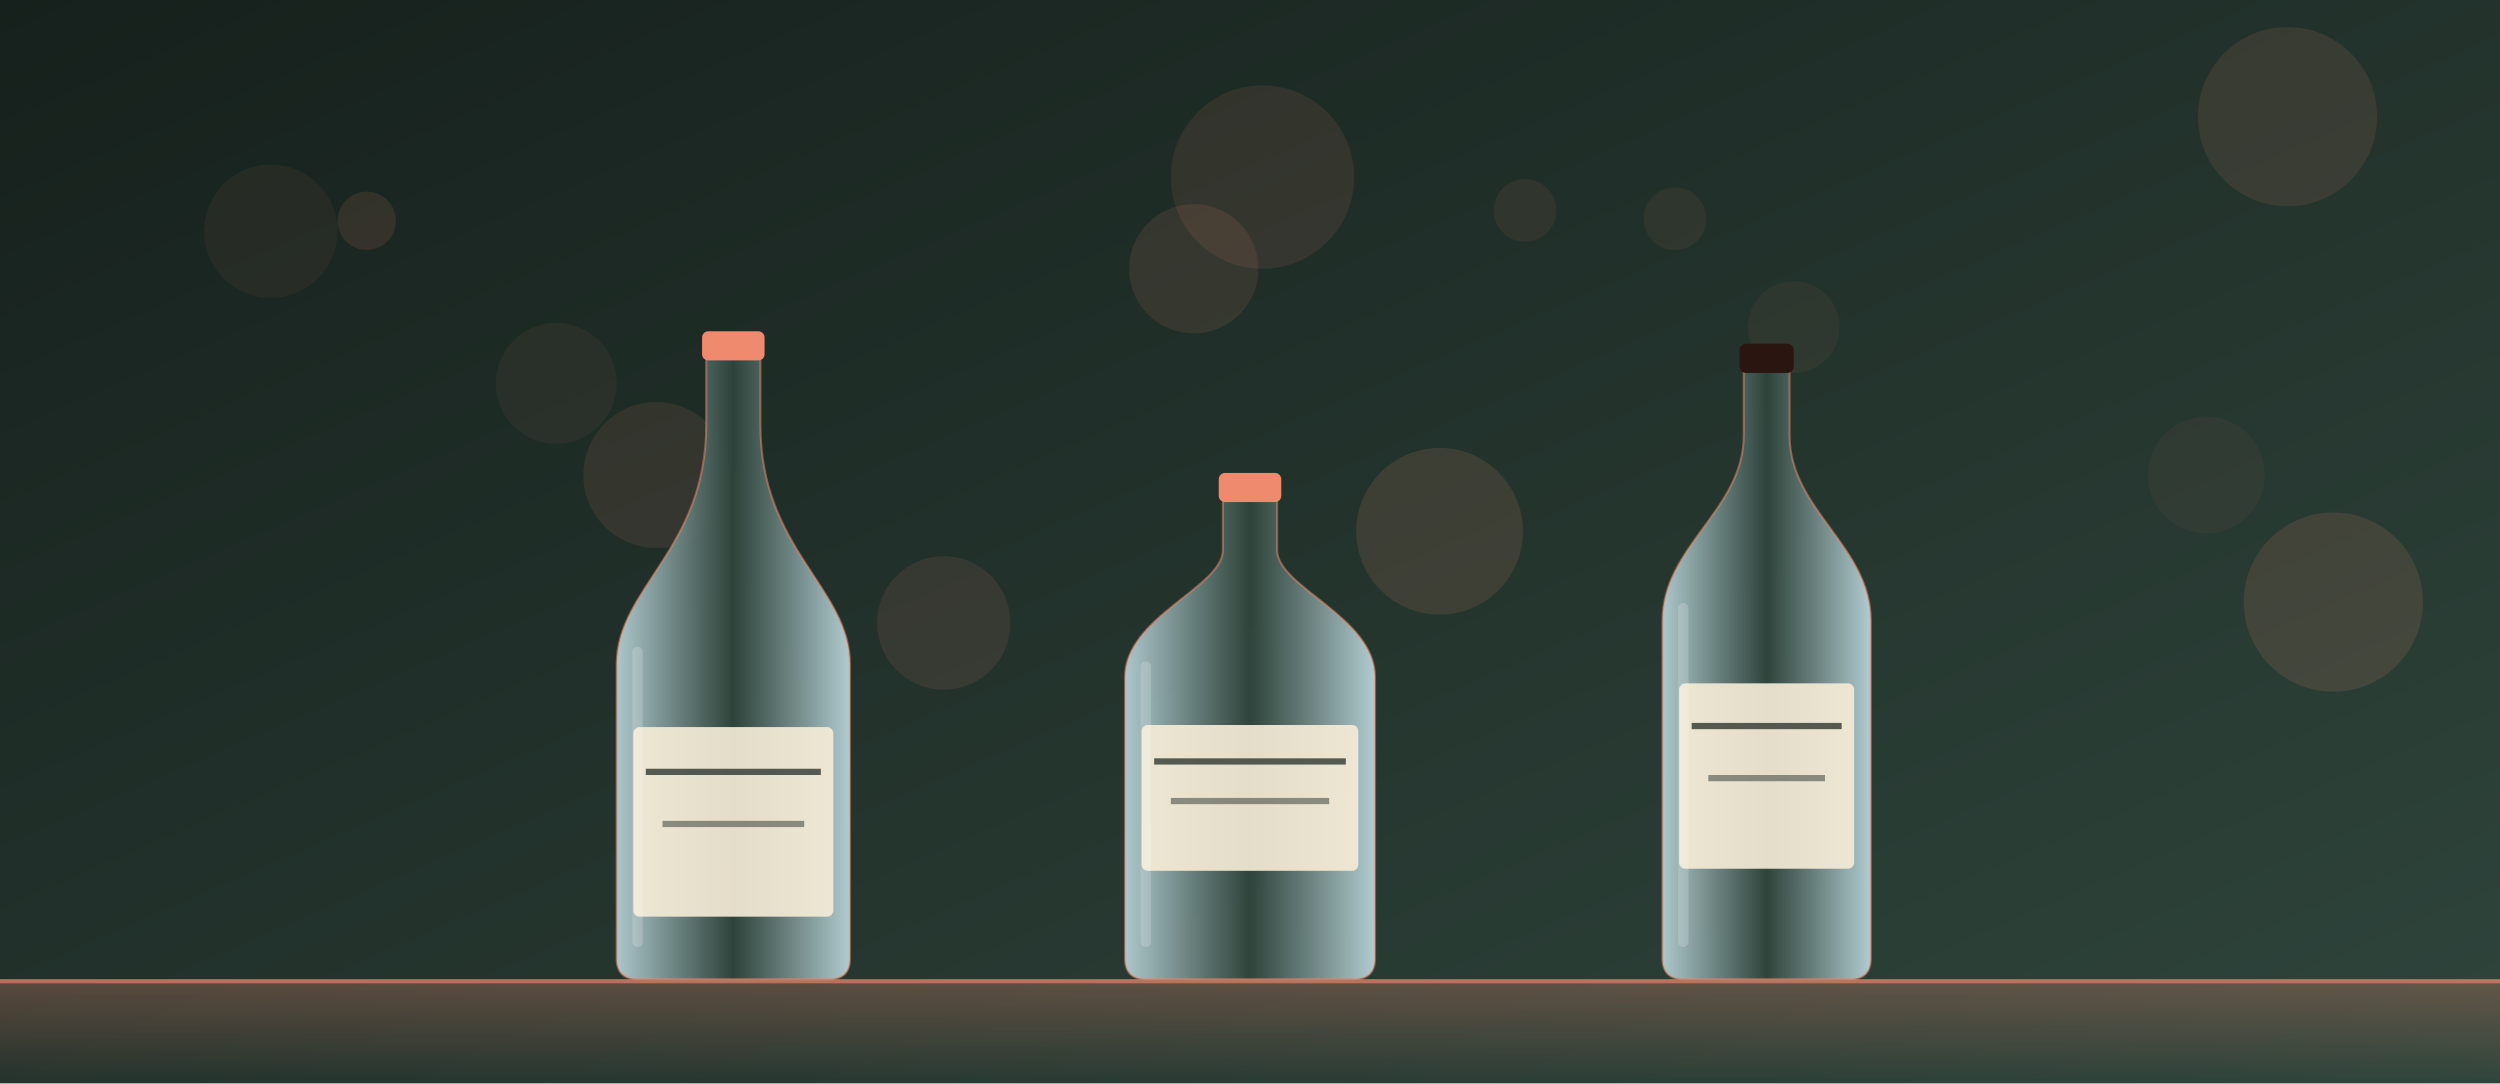
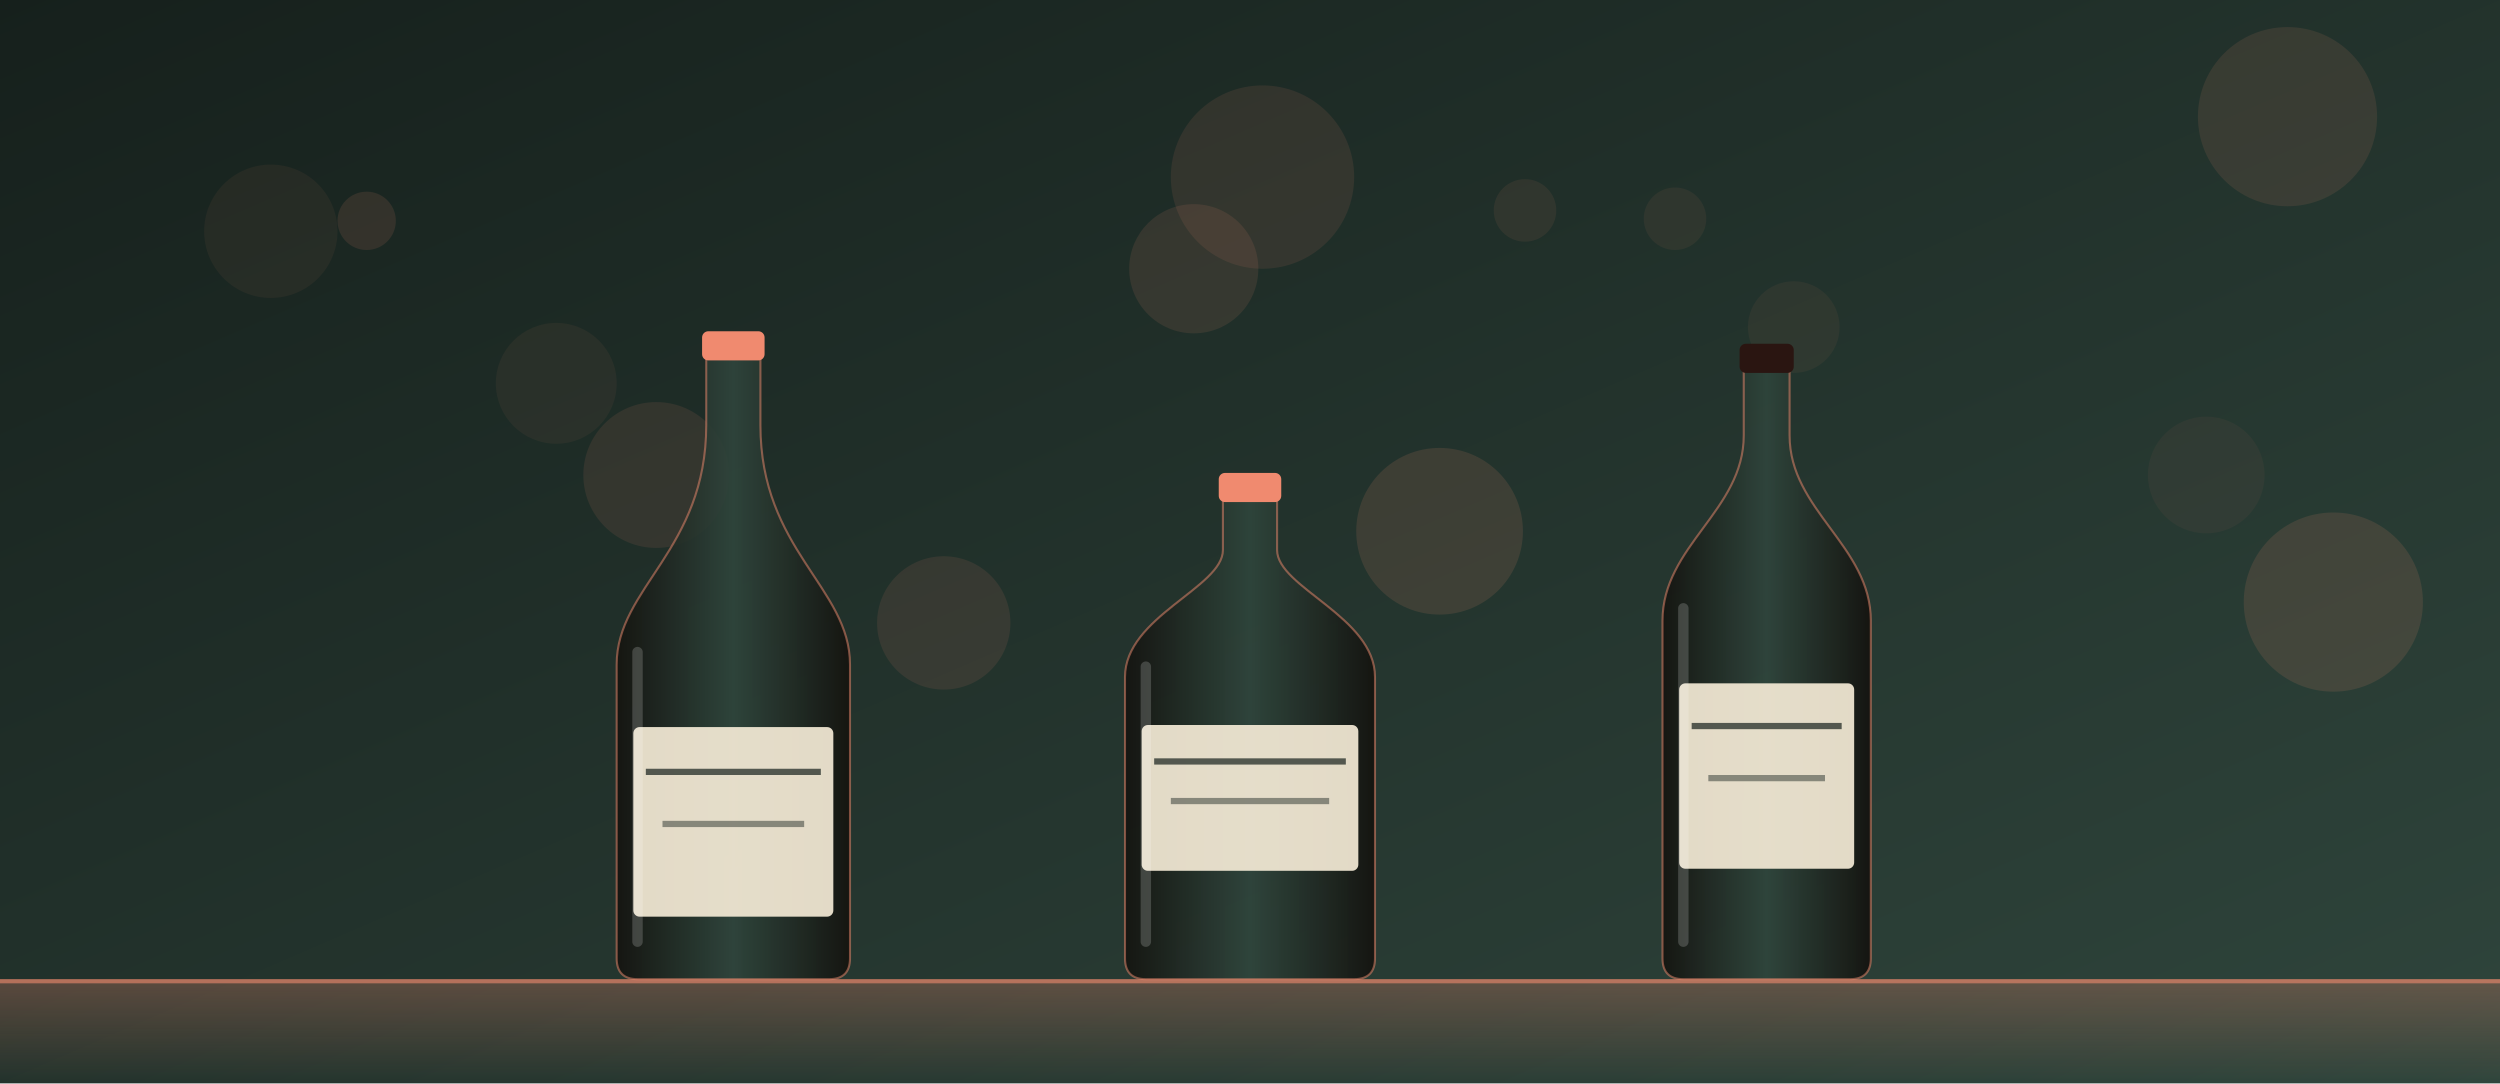
<svg xmlns="http://www.w3.org/2000/svg" viewBox="0 0 1200 520" role="img" aria-label="Иллюстрация: Skup-ka">
  <defs>
    <linearGradient id="bg" x1="0" y1="0" x2="1" y2="1">
      <stop offset="0" stop-color="#16201c" />
      <stop offset="1" stop-color="#2f453c" />
    </linearGradient>
    <linearGradient id="glass" x1="0" y1="0" x2="1" y2="0">
-       <stop offset="0" stop-color="#b9d3d8" stop-opacity=".92" />
+       <stop offset="0" stop-color="#14130f" stop-opacity=".92" />
      <stop offset=".5" stop-color="#2f453c" stop-opacity=".9" />
-       <stop offset="1" stop-color="#b9d3d8" stop-opacity=".95" />
+       <stop offset="1" stop-color="#14130f" stop-opacity=".95" />
    </linearGradient>
    <linearGradient id="floor" x1="0" y1="0" x2="0" y2="1">
      <stop offset="0" stop-color="#f08a6f" stop-opacity=".28" />
      <stop offset="1" stop-color="#f08a6f" stop-opacity="0" />
    </linearGradient>
  </defs>
  <rect width="1200" height="520" fill="url(#bg)" />
  <circle cx="267" cy="184" r="29" fill="#f08a6f" fill-opacity="0.06" />
  <circle cx="130" cy="111" r="32" fill="#f08a6f" fill-opacity="0.06" />
  <circle cx="1120" cy="289" r="43" fill="#f08a6f" fill-opacity="0.13" />
  <circle cx="453" cy="299" r="32" fill="#f08a6f" fill-opacity="0.10" />
  <circle cx="606" cy="85" r="44" fill="#f08a6f" fill-opacity="0.10" />
  <circle cx="176" cy="106" r="14" fill="#f08a6f" fill-opacity="0.12" />
  <circle cx="691" cy="255" r="40" fill="#f08a6f" fill-opacity="0.13" />
  <circle cx="861" cy="157" r="22" fill="#f08a6f" fill-opacity="0.06" />
  <circle cx="573" cy="129" r="31" fill="#f08a6f" fill-opacity="0.11" />
  <circle cx="315" cy="228" r="35" fill="#f08a6f" fill-opacity="0.10" />
  <circle cx="1098" cy="56" r="43" fill="#f08a6f" fill-opacity="0.11" />
  <circle cx="1059" cy="228" r="28" fill="#f08a6f" fill-opacity="0.05" />
  <circle cx="804" cy="105" r="15" fill="#f08a6f" fill-opacity="0.07" />
  <circle cx="732" cy="101" r="15" fill="#f08a6f" fill-opacity="0.08" />
  <rect x="0" y="470" width="1200" height="50" fill="url(#floor)" />
  <rect x="0" y="470" width="1200" height="2" fill="#f08a6f" fill-opacity=".6" />
  <path d="M339 167 L365 167 L365 204 C365 264 408 282 408 319 L408 460 Q408 470 398 470 L306 470 Q296 470 296 460 L296 319 C296 282 339 264 339 204 Z" fill="url(#glass)" stroke="#f08a6f" stroke-opacity=".5" />
  <rect x="337" y="159" width="30" height="14" rx="3" fill="#f08a6f" />
  <rect x="304" y="349" width="96" height="91" rx="3" fill="#f4ead6" fill-opacity=".92" />
  <rect x="310" y="369" width="84" height="3" fill="#16201c" fill-opacity=".7" />
  <rect x="318" y="394" width="68" height="3" fill="#16201c" fill-opacity=".45" />
  <path d="M306 313 L306 452" stroke="#fff" stroke-opacity=".18" stroke-width="5" stroke-linecap="round" />
  <path d="M587 235 L613 235 L613 264 C613 282 660 296 660 325 L660 460 Q660 470 650 470 L550 470 Q540 470 540 460 L540 325 C540 296 587 282 587 264 Z" fill="url(#glass)" stroke="#f08a6f" stroke-opacity=".5" />
  <rect x="585" y="227" width="30" height="14" rx="3" fill="#f08a6f" />
  <rect x="548" y="348" width="104" height="70" rx="3" fill="#f4ead6" fill-opacity=".92" />
  <rect x="554" y="364" width="92" height="3" fill="#16201c" fill-opacity=".7" />
  <rect x="562" y="383" width="76" height="3" fill="#16201c" fill-opacity=".45" />
  <path d="M550 320 L550 452" stroke="#fff" stroke-opacity=".18" stroke-width="5" stroke-linecap="round" />
  <path d="M837 173 L859 173 L859 209 C859 245 898 262 898 298 L898 460 Q898 470 888 470 L808 470 Q798 470 798 460 L798 298 C798 262 837 245 837 209 Z" fill="url(#glass)" stroke="#f08a6f" stroke-opacity=".5" />
  <rect x="835" y="165" width="26" height="14" rx="3" fill="#2a1511" />
  <rect x="806" y="328" width="84" height="89" rx="3" fill="#f4ead6" fill-opacity=".92" />
  <rect x="812" y="347" width="72" height="3" fill="#16201c" fill-opacity=".7" />
  <rect x="820" y="372" width="56" height="3" fill="#16201c" fill-opacity=".45" />
  <path d="M808 292 L808 452" stroke="#fff" stroke-opacity=".18" stroke-width="5" stroke-linecap="round" />
</svg>
